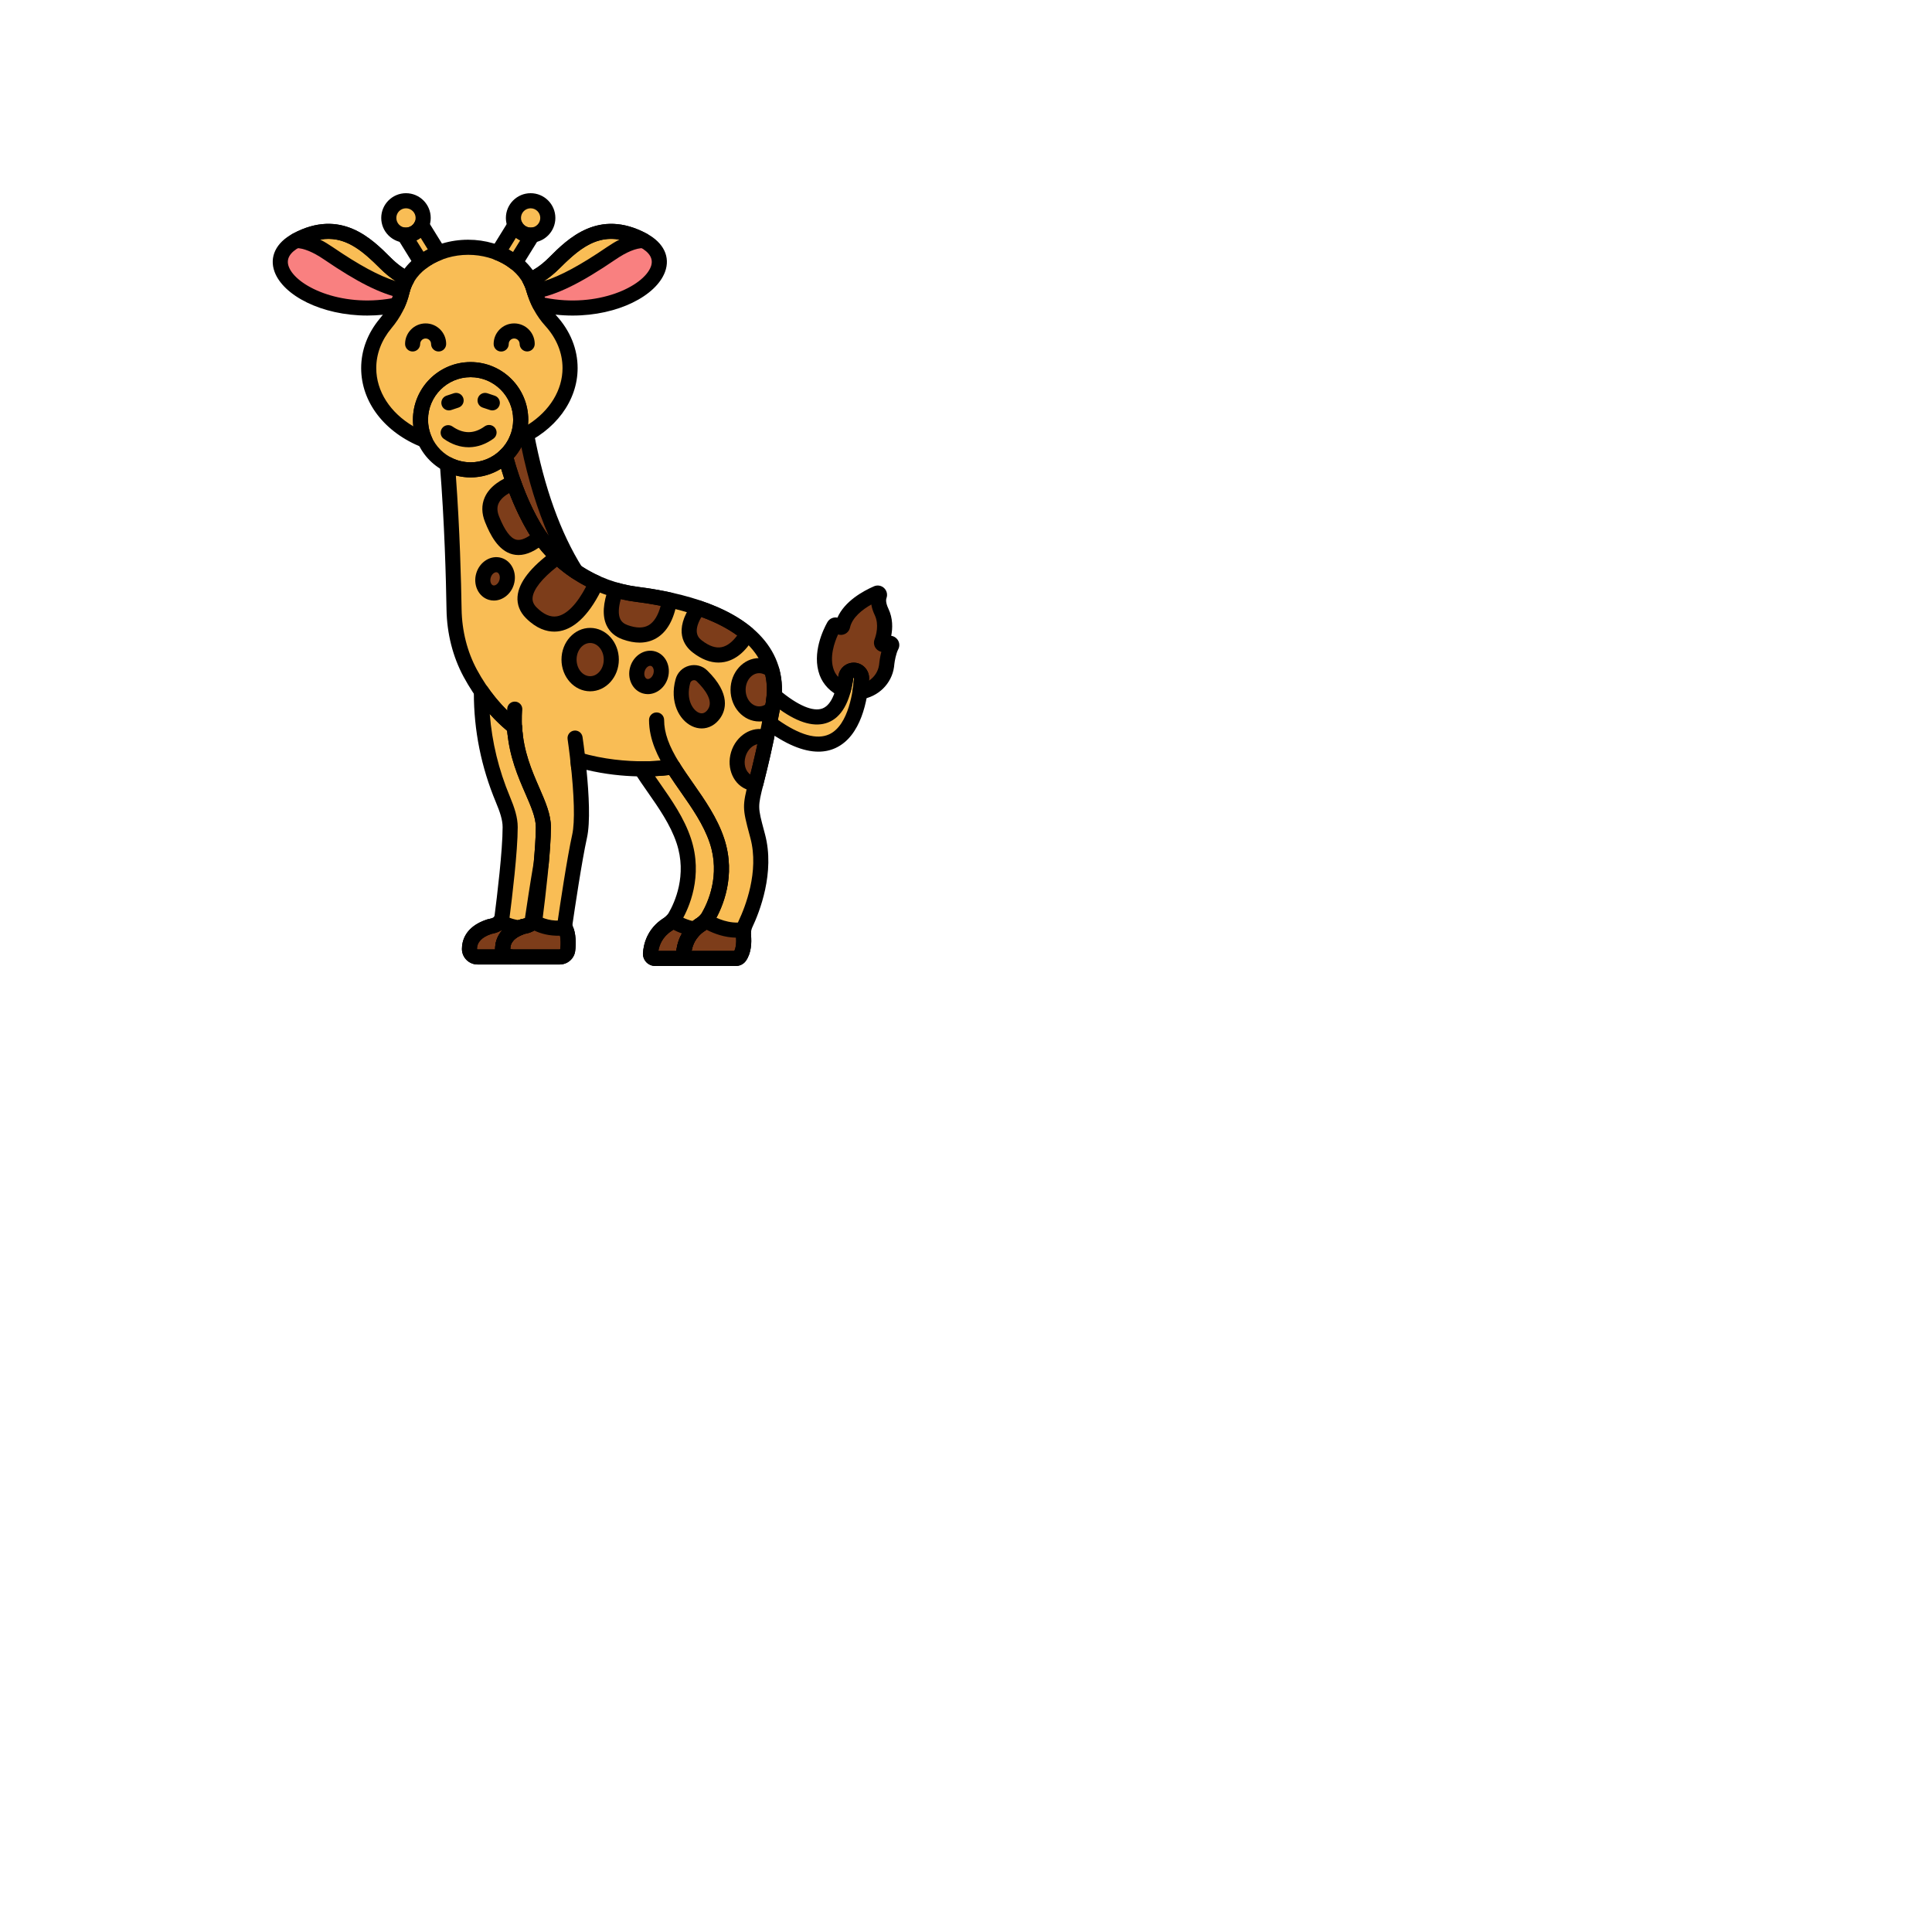
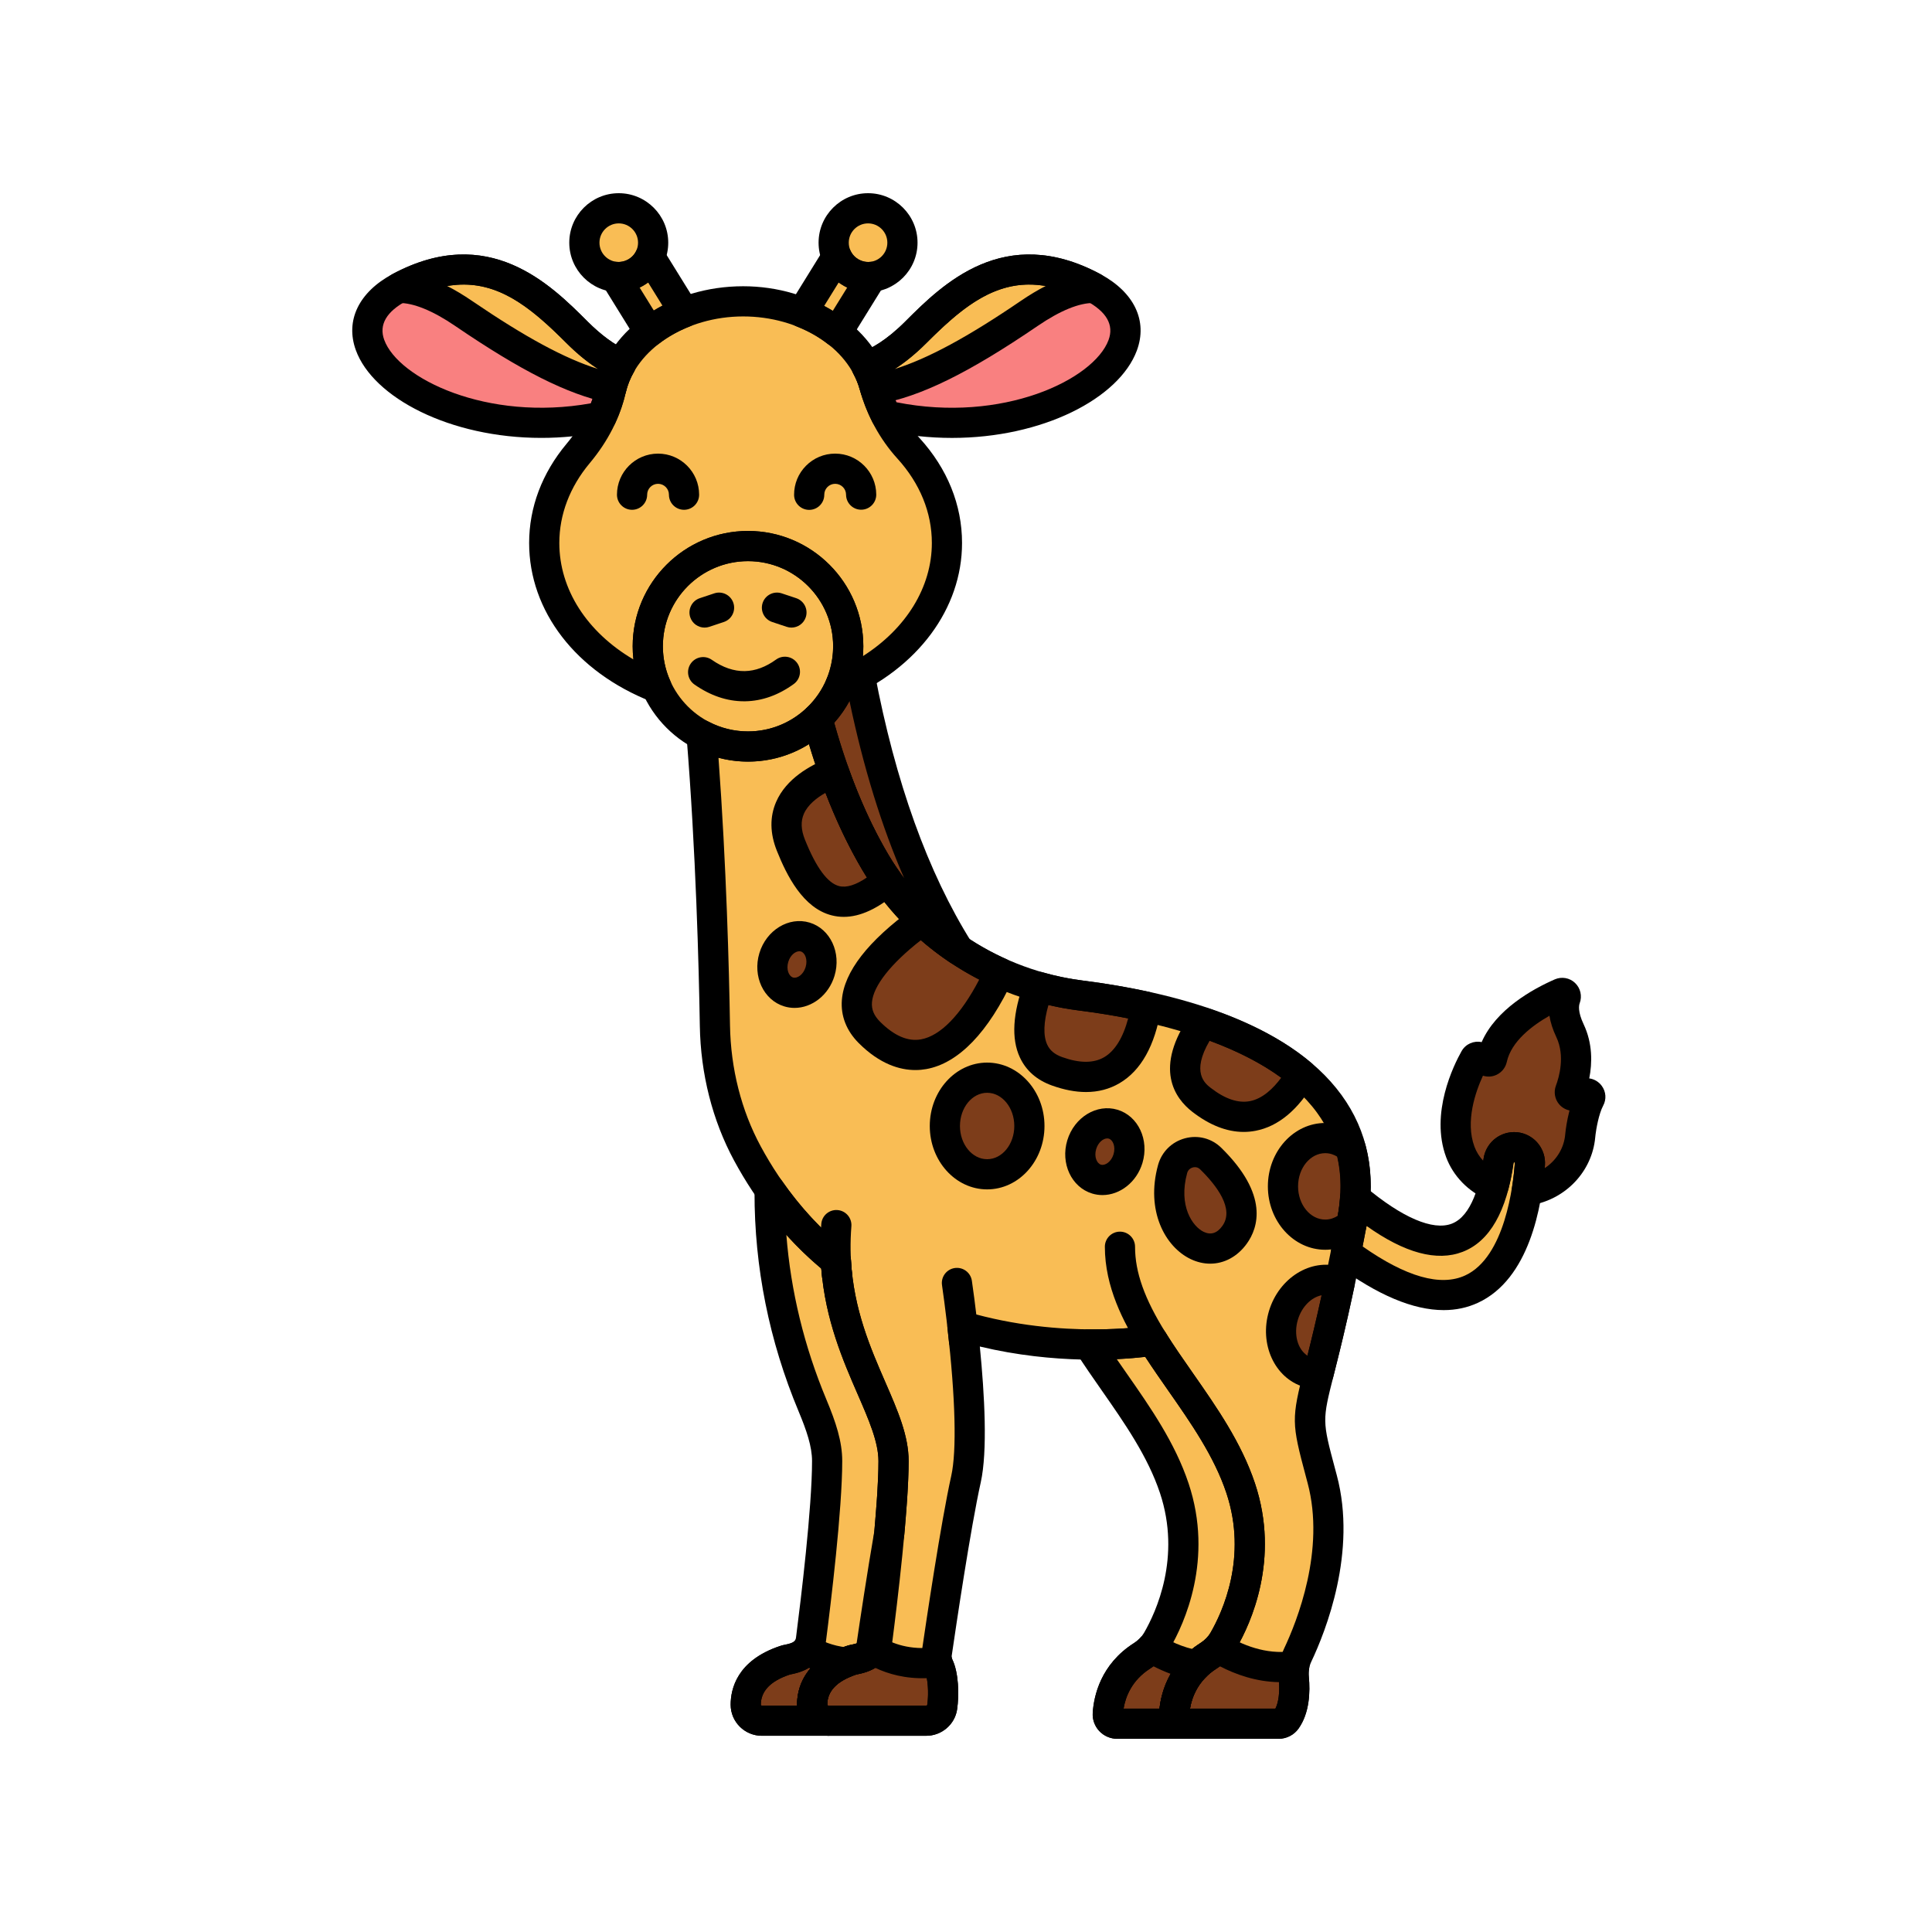
- <svg xmlns="http://www.w3.org/2000/svg" enable-background="new 0 0 512 512" height="100" viewBox="-64 -64 640 640" width="100">
+ <svg xmlns="http://www.w3.org/2000/svg" enable-background="new 0 0 512 512" height="100" viewBox="-32 -32 320 320" width="100">
  <path d="m219.3 158.06c-1.475-.295-2.897.717-3.102 2.208-2.715 19.768-15.036 13.471-23.751 6.142-.082 1.162-.213 2.349-.448 3.59-.373 1.974-.732 3.809-1.077 5.532 25.998 19.222 29.891-6.568 30.474-14.713.096-1.319-.799-2.5-2.096-2.759z" fill="#f9bd55" />
  <path d="m107.211 81.447c.001 0 .001-.001 0 0-.884 2.113-2.199 3.997-3.825 5.56 2.203 8.239 5.281 16.505 9.596 23.816 3.49 5.912 8.245 10.825 13.81 14.542-8.529-13.594-13.495-30.208-16.381-45.495-1.029.568-2.091 1.102-3.2 1.577z" fill="#7d3d1a" />
  <path d="m162.486 251.859c.153-2.344 1.095-6.688 5.683-9.607 1.022-.65 1.885-1.518 2.491-2.566 2.254-3.897 6.684-13.655 2.841-25.186-3.035-9.104-9.753-16.735-14.566-24.457 0 0-4.176.711-10.586.648 4.777 7.502 11.202 14.959 14.152 23.808 3.844 11.531-.586 21.289-2.841 25.186-.606 1.048-1.469 1.916-2.491 2.566-4.588 2.919-5.53 7.263-5.683 9.607-.058.893.663 1.641 1.557 1.641h11c-.895.001-1.615-.747-1.557-1.64z" fill="#f9bd55" />
  <path d="m102.52 250.357c-.004-2.305 1.07-5.553 6.48-7.357.041-.02.104-.038.175-.056.028-.007.063-.015.096-.023.043-.01.09-.02.139-.03.549-.113 1.474-.274 2.299-.787.009-.006.018-.012.028-.018.152-.097.301-.204.443-.327.467-3.208 1.782-12.088 3.113-19.8.318-3.483.707-8.462.707-11.96 0-8.346-8.7-17.743-9.545-33.121-3.95-3.188-7.672-7.1-10.981-11.863l-.001.455c-.019 12.12 2.422 24.114 7.094 35.297 1.394 3.338 2.433 6.347 2.433 9.231 0 7.941-1.892 23.451-2.671 29.5-.42 3.261-3.788 3.239-4.329 3.5-5.41 1.803-6.484 5.052-6.48 7.357.003 1.464 1.202 2.643 2.666 2.643h11c-1.464.002-2.663-1.177-2.666-2.641z" fill="#f9bd55" />
  <circle cx="111.778" cy="8.196" fill="#f9bd55" r="5.696" />
  <circle cx="70.486" cy="8.196" fill="#f9bd55" r="5.696" />
  <path d="m81.351 19.732-5.684-9.182c-.896 1.969-2.877 3.341-5.182 3.341-.195 0-.388-.01-.578-.029l5.648 9.124c1.7-1.32 3.659-2.417 5.796-3.254z" fill="#f9bd55" />
  <path d="m106.678 23.033 5.677-9.171c-.19.019-.383.029-.578.029-2.305 0-4.285-1.372-5.182-3.341l-5.7 9.208c2.138.844 4.091 1.949 5.783 3.275z" fill="#f9bd55" />
  <path d="m147.004 132.888c-14.13-1.778-26.783-9.801-34.022-22.065-4.315-7.309-7.397-15.575-9.6-23.812-2.983 2.865-7.026 4.636-11.489 4.636-2.776 0-5.388-.69-7.687-1.895 1.52 18.689 2.033 37.522 2.206 48.106.121 7.379 1.865 14.676 5.371 21.169 4.106 7.605 9.175 13.416 14.672 17.853.845 15.377 9.545 24.774 9.545 33.12 0 7.941-1.892 23.451-2.671 29.5-.42 3.261-3.788 3.239-4.329 3.5-5.41 1.803-6.484 5.052-6.48 7.357.003 1.464 1.202 2.643 2.666 2.643h16.236c1.305 0 2.443-.941 2.632-2.233.348-2.383.141-5.341-.57-6.825-.314-.654-.422-1.377-.318-2.095.657-4.513 3.114-21.112 4.833-28.847 1.291-5.809.291-17.653-.581-25.325 16.677 4.896 31.515 2.368 31.515 2.368 4.813 7.722 11.531 15.353 14.566 24.457 3.844 11.531-.586 21.289-2.841 25.186-.606 1.048-1.469 1.916-2.491 2.566-4.588 2.919-5.53 7.263-5.683 9.607-.058.893.663 1.641 1.557 1.641h15.729c.499 0 .978-.233 1.267-.64 1.418-1.996 1.439-4.959 1.255-6.9-.123-1.303.075-2.615.635-3.797 2.19-4.62 7.258-17.209 4.071-29.162-4-15-2-6 5-43 5.127-27.09-27.27-34.882-44.994-37.113z" fill="#f9bd55" />
  <g fill="#7d3d1a">
    <path d="m181.039 252.86c1.418-1.996 1.439-4.959 1.255-6.9-.063-.668-.039-1.338.073-1.992-5.224.731-9.861-1.341-12.641-3.03-.459.501-.979.946-1.557 1.314-4.588 2.919-5.53 7.263-5.683 9.607-.058.893.663 1.641 1.557 1.641h15.729c.5 0 .978-.233 1.267-.64z" />
    <path d="m124.054 250.767c.348-2.383.141-5.341-.57-6.825-.099-.206-.169-.42-.227-.636-5.063.67-8.66-.872-10.598-2.07-1.127 1.523-3.24 1.563-3.659 1.765-5.41 1.803-6.484 5.052-6.48 7.357.003 1.464 1.202 2.643 2.666 2.643h16.236c1.306-.001 2.444-.942 2.632-2.234z" />
    <path d="m102.52 250.357c-.004-2.16.94-5.15 5.514-7.002-2.873-.31-5.031-1.289-6.375-2.12-1.131 1.529-3.247 1.566-3.659 1.765-5.41 1.803-6.484 5.052-6.48 7.357.003 1.464 1.202 2.643 2.666 2.643h11c-1.464 0-2.663-1.179-2.666-2.643z" />
    <path d="m162.486 251.859c.127-1.948.807-5.277 3.666-8.023-3.026-.547-5.62-1.801-7.426-2.899-.476.519-1.016.97-1.557 1.314-4.588 2.919-5.53 7.263-5.683 9.607-.058.893.663 1.641 1.557 1.641h11c-.895.001-1.615-.747-1.557-1.64z" />
    <path d="m230.7 149.1-1.986.384c-.45.087-.829-.35-.668-.779.7-1.864 1.855-6.062-.009-9.998-1.227-2.592-1.138-4.323-.732-5.413.189-.507-.289-1.005-.785-.788-3.391 1.482-10.12 5.094-11.387 10.838-.082.373-.477.582-.818.409l-1.28-.648c-.281-.142-.625-.042-.779.232-1.075 1.911-4.725 9.141-2.388 15.45.961 2.595 3.008 4.583 5.515 5.642.325-1.241.603-2.613.816-4.163.205-1.49 1.627-2.503 3.102-2.208 1.297.259 2.191 1.44 2.097 2.759-.083 1.158-.233 2.673-.504 4.363 4.408-.596 8.152-3.963 8.788-8.578.045-.327.083-.665.113-1.014 0 0 .412-3.539 1.54-5.644.233-.432-.151-.938-.635-.844z" />
    <path d="m114.977 113.873c-.699-.989-1.374-1.998-1.995-3.051-2.756-4.669-5.008-9.729-6.851-14.921-3.861 1.501-9.943 5.068-7.131 12.099 3.689 9.224 8.232 12.484 15.977 5.873z" />
    <path d="m133.54 129.097c-4.743-2.132-9.095-5.038-12.857-8.619-6.176 4.481-14.786 12.419-8.682 18.522 7.841 7.842 15.681 2.775 21.539-9.903z" />
    <path d="m183.557 145.957c-4.513-3.805-10.273-6.574-16.225-8.589-3.153 4.472-4.716 9.398-.321 12.8 6.638 5.14 12.34 2.937 16.546-4.211z" />
    <path d="m157.822 134.744c-3.881-.857-7.593-1.45-10.817-1.856-2.379-.299-4.71-.79-6.986-1.434-2.15 5.77-2.74 11.902 3.062 13.987 8.397 3.018 13.228-1.53 14.741-10.697z" />
    <path d="m101.375 123.203c-2.115-.639-4.444.878-5.203 3.389s.34 5.065 2.454 5.704c2.115.639 4.444-.878 5.203-3.389.759-2.51-.34-5.064-2.454-5.704z" />
    <path d="m152.375 154.203c-2.115-.639-4.444.878-5.203 3.389s.34 5.065 2.454 5.704c2.115.639 4.444-.878 5.203-3.389s-.34-5.064-2.454-5.704z" />
    <path d="m189.221 180.218c-3.511-1.062-7.38 1.458-8.641 5.628s.564 8.411 4.075 9.472c.569.172 1.147.241 1.721.233.826-3.275 2.008-7.901 3.528-15.074-.219-.099-.446-.187-.683-.259z" />
    <ellipse cx="131.5" cy="154.5" rx="7" ry="8" />
    <path d="m191.685 158.098c-1.168-.999-2.613-1.598-4.185-1.598-3.866 0-7 3.582-7 8s3.134 8 7 8c1.648 0 3.16-.655 4.356-1.744.048-.253.096-.499.144-.756.847-4.477.652-8.417-.315-11.902z" />
    <path d="m168.533 159.895c-2.063-2.023-5.551-1.047-6.315 1.739-2.819 10.285 5.966 16.907 10.281 10.865 3.069-4.295-.641-9.344-3.966-12.604z" />
  </g>
  <path d="m149.059 15.596c-13.621-7.285-22.321.392-29.369 7.44-3.325 3.325-6.126 4.906-8.158 5.65.54 1.004.977 2.052 1.278 3.146.475 1.728 1.126 3.394 1.932 4.979 27.366 6.19 50.513-12.552 34.317-21.215z" fill="#f98080" />
  <path d="m69.202 32.463c.329-1.454.895-2.836 1.639-4.135-1.931-.856-4.407-2.427-7.272-5.291-7.049-7.049-15.749-14.726-29.369-7.44-16.024 8.571 6.464 27.012 33.448 21.407.667-1.454 1.198-2.968 1.554-4.541z" fill="#f98080" />
  <path d="m149.059 15.596c-13.621-7.285-22.321.392-29.369 7.44-3.325 3.325-6.126 4.906-8.158 5.65.54 1.004.977 2.052 1.278 3.146.06.217.132.43.197.646 7.251-1.279 15.432-5.723 25.48-12.574 4.612-3.145 8.093-4.257 10.731-4.218-.054-.03-.104-.061-.159-.09z" fill="#f9bd55" />
  <path d="m70.842 28.328c-1.931-.856-4.407-2.427-7.272-5.291-7.049-7.049-15.749-14.726-29.369-7.44-.055.029-.104.06-.158.09 2.638-.04 6.119 1.073 10.731 4.218 9.591 6.539 17.479 10.88 24.482 12.374.333-1.388.874-2.708 1.586-3.951z" fill="#f9bd55" />
  <path d="m118.48 42.263c-2.703-2.971-4.606-6.558-5.671-10.431-2.213-8.049-11.28-13.92-21.721-13.92-10.648 0-19.986 6.159-21.886 14.552-.895 3.95-2.853 7.548-5.452 10.656-3.543 4.238-5.61 9.333-5.61 14.815 0 10.506 7.596 19.585 18.63 23.936-.249-.551-.474-1.115-.663-1.697-.525-1.616-.816-3.337-.816-5.128 0-9.169 7.433-16.601 16.601-16.601s16.601 7.433 16.601 16.601c0 1.649-.249 3.239-.696 4.743-.168.566-.361 1.121-.586 1.659 10.487-4.496 17.633-13.329 17.633-23.514.001-5.858-2.362-11.272-6.364-15.671z" fill="#f9bd55" />
  <circle cx="91.893" cy="75.045" fill="#f9bd55" r="16.601" />
  <path d="m158.937 192.544c-.834 0-1.649-.417-2.124-1.178-2.707-4.342-5.813-10.183-5.813-16.866 0-1.381 1.119-2.5 2.5-2.5s2.5 1.119 2.5 2.5c0 4.225 1.56 8.611 5.057 14.221.729 1.171.372 2.713-.8 3.444-.411.256-.868.379-1.32.379z" />
  <path d="m179.772 256h-15.729c-1.121 0-2.203-.468-2.969-1.285-.76-.811-1.155-1.911-1.084-3.017.185-2.809 1.316-8.043 6.837-11.555.377-.24.731-.541 1.055-.894.807-.879 2.123-1.068 3.142-.448 2.581 1.568 6.582 3.31 10.996 2.69.794-.111 1.585.162 2.141.734.555.572.805 1.375.671 2.161-.075.438-.091.888-.048 1.336.235 2.489.13 5.998-1.705 8.583-.754 1.062-1.989 1.695-3.307 1.695zm-14.673-5h14.148c.507-1.005.718-2.554.593-4.382-3.808-.066-7.188-1.282-9.786-2.628-.177.13-.357.254-.542.372-3.066 1.949-4.09 4.701-4.413 6.638z" />
  <path d="m127.674 192.544c-1.265 0-2.35-.956-2.484-2.241-.552-5.313-1.157-9.394-1.163-9.435-.204-1.366.739-2.638 2.104-2.841 1.369-.201 2.638.739 2.841 2.104.025.17.627 4.224 1.191 9.653.143 1.374-.854 2.603-2.228 2.746-.087.01-.174.014-.261.014z" />
  <path d="m106.636 181.723c-1.259 0-2.342-.948-2.482-2.229-.314-2.881-.355-5.833-.122-8.776.109-1.376 1.311-2.402 2.69-2.294 1.376.109 2.403 1.314 2.294 2.69-.209 2.631-.173 5.268.108 7.837.15 1.373-.841 2.607-2.214 2.757-.092.01-.183.015-.274.015z" />
  <path d="m179.772 256h-15.729c-1.121 0-2.203-.468-2.969-1.285-.76-.811-1.155-1.911-1.084-3.017.185-2.809 1.316-8.043 6.837-11.555.704-.448 1.28-1.039 1.668-1.708 1.975-3.412 6.183-12.495 2.633-23.144-2.025-6.077-5.894-11.615-9.634-16.971-1.276-1.827-2.587-3.705-3.808-5.582-4.044.478-14.898 1.281-27.396-1.712.792 8.006 1.302 17.337.15 22.517-1.686 7.585-4.1 23.858-4.8 28.665-.034.229 0 .449.098.655 1.051 2.193 1.146 5.822.789 8.266-.364 2.492-2.559 4.372-5.105 4.372h-16.236c-2.844 0-5.161-2.305-5.166-5.139-.004-2.604 1.044-7.315 8.101-9.703.308-.121.607-.181.92-.244 1.533-.307 1.729-.611 1.809-1.234.797-6.189 2.65-21.423 2.65-29.181 0-3.158-1.597-6.826-3.445-11.073-2.392-5.495-5.345-12.277-6.022-20.804-5.803-4.871-10.661-10.891-14.45-17.91-3.58-6.631-5.541-14.348-5.67-22.316-.16-9.771-.658-28.993-2.198-47.944-.074-.908.352-1.785 1.112-2.288.76-.502 1.734-.552 2.54-.129 2.038 1.067 4.234 1.609 6.527 1.609 3.648 0 7.114-1.398 9.758-3.938.639-.612 1.554-.84 2.404-.605.852.238 1.515.908 1.743 1.762 2.39 8.938 5.532 16.74 9.338 23.187 6.71 11.367 18.74 19.164 32.181 20.856 14.601 1.837 33.893 6.619 42.878 18.959 4.347 5.971 5.781 13.069 4.262 21.098-2.493 13.182-4.33 20.453-5.545 25.264-1.914 7.58-1.914 7.58.232 15.609l.272 1.019c3.382 12.682-1.83 25.818-4.228 30.877-.35.738-.49 1.6-.405 2.492.235 2.488.13 5.997-1.706 8.583-.753 1.059-1.988 1.692-3.306 1.692zm-14.673-5h14.148c.545-1.082.748-2.793.558-4.805-.169-1.788.131-3.553.866-5.104 2.161-4.561 6.869-16.365 3.913-27.448l-.271-1.016c-2.413-9.024-2.42-9.533-.25-18.124 1.2-4.753 3.015-11.935 5.48-24.969 1.27-6.712.16-12.346-3.393-17.225-8.352-11.471-28.308-15.539-39.46-16.942-14.965-1.884-28.371-10.585-35.862-23.275-3.512-5.95-6.48-12.946-8.843-20.839-3.007 1.882-6.484 2.891-10.094 2.891-1.648 0-3.295-.218-4.888-.641 1.312 17.761 1.757 35.159 1.907 44.311.117 7.17 1.871 14.094 5.071 20.023 3.656 6.773 8.381 12.524 14.042 17.095.551.445.887 1.102.926 1.808.448 8.151 3.232 14.547 5.688 20.189 2.072 4.759 3.861 8.869 3.861 13.068 0 8.047-1.882 23.534-2.691 29.819-.381 2.956-2.327 4.806-5.786 5.498-.067.014-.127.025-.18.036-.018.006-.035.012-.052.018-3.169 1.057-4.774 2.732-4.771 4.981 0 .08.076.147.166.147h16.236c.084 0 .152-.056.158-.094.307-2.101.061-4.524-.351-5.384-.528-1.102-.714-2.324-.538-3.536.707-4.85 3.145-21.276 4.867-29.029.921-4.145.699-12.846-.625-24.5-.095-.833.234-1.657.875-2.196s1.51-.72 2.313-.485c15.939 4.68 30.25 2.327 30.392 2.303 1-.171 2.005.28 2.542 1.142 1.384 2.221 2.915 4.414 4.537 6.736 3.944 5.648 8.022 11.488 10.278 18.252 4.191 12.577-.736 23.231-3.049 27.229-.788 1.362-1.934 2.546-3.312 3.423-3.061 1.954-4.085 4.706-4.408 6.643zm-55.015-5.748c-.001 0-.002.001-.003.001.002 0 .002 0 .003-.001z" />
  <path d="m121.422 255.5h-16.236c-2.844 0-5.161-2.305-5.166-5.139-.004-2.603 1.045-7.315 8.1-9.703.305-.12.602-.18.912-.243.495-.101 1.323-.269 1.618-.667.773-1.044 2.218-1.324 3.325-.639 1.764 1.091 4.749 2.276 8.954 1.718 1.252-.165 2.422.622 2.745 1.838.018.066.034.133.064.196 1.051 2.194 1.146 5.824.79 8.268-.364 2.492-2.559 4.371-5.106 4.371zm2.632-4.732h.01zm-14.207-5.416c-.019.007-.037.013-.056.02-3.169 1.057-4.774 2.732-4.771 4.981 0 .08.076.147.166.147h16.236c.084 0 .152-.056.158-.094.228-1.563.15-3.305-.074-4.448-3.577.12-6.425-.708-8.527-1.707-1.144.697-2.325.937-2.954 1.064-.065.014-.126.026-.178.037zm.238-.1c-.057.027-.115.053-.173.076.069-.026.127-.053.173-.076z" />
  <path d="m105.186 255.5h-11c-2.844 0-5.161-2.305-5.166-5.139-.004-2.604 1.045-7.315 8.102-9.704.304-.119.598-.178.907-.24.495-.1 1.323-.266 1.622-.669.773-1.045 2.22-1.324 3.325-.639 1.059.655 2.842 1.492 5.327 1.761 1.14.123 2.05 1.005 2.208 2.14s-.476 2.233-1.538 2.663c-2.663 1.078-3.956 2.608-3.952 4.68 0 .08.076.147.166.147 1.381 0 2.5 1.119 2.5 2.5s-1.12 2.5-2.501 2.5zm-6.347-10.145c-.016.006-.032.011-.048.017-3.169 1.057-4.774 2.732-4.771 4.981 0 .08.076.147.166.147h5.836c-.001-.046-.002-.092-.002-.139-.003-1.528.364-3.864 2.205-6.004-.08-.036-.159-.072-.236-.108-1.152.706-2.344.944-2.976 1.072-.065.012-.123.023-.174.034zm.245-.102c-.001 0-.002.001-.004.001.002 0 .003-.001.004-.001z" />
  <path d="m164.043 256h-11c-1.121 0-2.203-.468-2.969-1.285-.76-.811-1.155-1.911-1.084-3.017.185-2.809 1.316-8.043 6.837-11.555.704-.448 1.28-1.039 1.668-1.708 1.975-3.412 6.183-12.495 2.633-23.144-2.026-6.08-5.895-11.621-9.636-16.979-1.434-2.053-2.915-4.176-4.253-6.277-.493-.773-.522-1.754-.077-2.556.444-.801 1.312-1.312 2.21-1.287 6.074.056 10.104-.607 10.146-.613.992-.169 2.002.282 2.539 1.143 1.384 2.221 2.915 4.414 4.537 6.736 3.944 5.648 8.022 11.488 10.278 18.252 4.191 12.577-.736 23.231-3.049 27.229-.788 1.362-1.934 2.546-3.312 3.423-3.181 2.024-4.164 4.913-4.446 6.856.872.391 1.479 1.266 1.479 2.282-.001 1.381-1.12 2.5-2.501 2.5zm-9.944-5h5.953c.325-2.914 1.684-7.618 6.775-10.857.704-.448 1.28-1.039 1.668-1.708 1.975-3.412 6.183-12.495 2.633-23.144-2.025-6.077-5.894-11.615-9.634-16.971-1.276-1.828-2.588-3.706-3.809-5.585-1.101.128-2.709.28-4.722.374.53.769 1.073 1.546 1.628 2.341 3.945 5.65 8.024 11.493 10.28 18.26 4.191 12.577-.736 23.231-3.049 27.229-.788 1.362-1.934 2.546-3.312 3.423-3.064 1.949-4.088 4.701-4.411 6.638z" />
  <path d="m164.043 256h-11c-1.121 0-2.203-.468-2.969-1.285-.76-.811-1.155-1.911-1.084-3.017.185-2.809 1.316-8.043 6.837-11.555.366-.233.741-.55 1.055-.893.806-.88 2.122-1.069 3.142-.449 1.483.901 3.827 2.079 6.573 2.575.925.167 1.678.838 1.949 1.738s.016 1.875-.662 2.526c-1.93 1.853-2.597 4.065-2.818 5.578.871.391 1.478 1.266 1.478 2.282-.001 1.381-1.12 2.5-2.501 2.5zm-9.944-5h5.954c.17-1.503.638-3.611 1.858-5.751-1.057-.391-2.016-.829-2.855-1.262-.179.132-.36.257-.544.374-3.066 1.95-4.09 4.702-4.413 6.639z" />
  <path d="m105.186 255.5h-11c-2.844 0-5.161-2.305-5.166-5.139-.004-2.604 1.044-7.315 8.101-9.703.308-.121.607-.181.921-.244 1.533-.307 1.728-.611 1.808-1.234.797-6.189 2.65-21.423 2.65-29.181 0-2.412-.896-5.049-2.24-8.267-4.855-11.622-7.307-23.823-7.288-36.266l.001-.456c.002-1.092.713-2.056 1.755-2.381 1.045-.327 2.176.063 2.798.959 3.013 4.336 6.545 8.153 10.498 11.344.551.444.887 1.102.926 1.808.448 8.151 3.232 14.547 5.688 20.189 2.072 4.759 3.861 8.869 3.861 13.068 0 3.566-.39 8.595-.717 12.187-.006.066-.015.133-.026.198-1.319 7.641-2.61 16.347-3.103 19.735-.086.591-.381 1.131-.831 1.524-.228.199-.472.38-.746.554-1.196.744-2.4.988-3.047 1.119l-.114.023-.003-.012c.067-.025.126-.053.174-.076-.057.027-.115.053-.174.076l-.641-2.407.521 2.446c.039-.01.077-.022.112-.036-.037.015-.075.028-.113.041-3.169 1.057-4.774 2.732-4.771 4.981 0 .08.076.147.166.147 1.381 0 2.5 1.119 2.5 2.5s-1.119 2.503-2.5 2.503zm-6.343-10.146c-.017.006-.035.012-.052.018-3.169 1.057-4.774 2.732-4.771 4.981 0 .08.076.147.166.147h5.836c-.001-.046-.002-.092-.002-.139-.004-2.604 1.045-7.318 8.107-9.706.164-.063.313-.104.434-.135.02-.005.136-.033.156-.038.015-.003.169-.036.185-.04l.135-.027c.25-.051.556-.113.843-.208.582-3.958 1.744-11.679 2.933-18.575.316-3.48.688-8.288.688-11.633 0-3.158-1.597-6.826-3.445-11.073-2.392-5.495-5.345-12.278-6.022-20.804-2.042-1.715-3.976-3.584-5.79-5.595.733 9.331 2.955 18.478 6.63 27.276 1.577 3.773 2.626 6.951 2.626 10.195 0 8.047-1.882 23.534-2.691 29.819-.381 2.956-2.327 4.806-5.786 5.498-.067.016-.127.027-.18.039zm.241-.102c-.001 0-.002.001-.003.002.001-.001.002-.001.003-.002z" />
  <path d="m207.122 184.995c-5.053 0-10.975-2.491-17.685-7.453-.779-.576-1.155-1.551-.965-2.501.343-1.714.699-3.541 1.071-5.506.192-1.02.322-2.069.409-3.302.066-.938.653-1.759 1.52-2.126.863-.366 1.864-.217 2.584.389 6.169 5.188 11.285 7.381 14.407 6.182 3.3-1.271 4.681-6.548 5.258-10.751.19-1.389.956-2.654 2.101-3.469s2.587-1.126 3.969-.85c2.521.504 4.284 2.821 4.1 5.39-.488 6.827-2.583 18.867-11.12 22.796-1.741.801-3.625 1.201-5.649 1.201zm-13.434-10.552c7.216 5.062 12.93 6.68 16.992 4.809 6.611-3.043 7.966-15.015 8.224-18.612.004-.064-.034-.117-.094-.129-.015-.004-.047-.009-.089.02-1.153 8.131-3.984 13.089-8.462 14.813-4.27 1.645-9.611.2-15.915-4.292-.223 1.179-.442 2.307-.656 3.391z" />
  <path d="m220.894 167.683c-.669 0-1.315-.269-1.789-.754-.553-.566-.805-1.36-.68-2.141.219-1.365.38-2.76.479-4.147.004-.064-.034-.117-.094-.129 0 0-.136.096-.136.097-.217 1.576-.502 3.033-.873 4.455-.184.702-.663 1.29-1.314 1.611s-1.411.342-2.078.06c-3.213-1.358-5.723-3.938-6.886-7.077-2.695-7.278 1.273-15.269 2.554-17.544.675-1.205 2.035-1.784 3.332-1.505 2.365-5.418 8.429-8.782 12.108-10.391 1.14-.497 2.455-.269 3.355.582.912.864 1.216 2.187.773 3.371-.131.352-.331 1.396.65 3.468 1.514 3.199 1.432 6.454.935 8.978.815.108 1.562.542 2.072 1.235.712.967.802 2.224.233 3.281-.736 1.374-1.166 3.954-1.259 4.749-.026.319-.069.699-.12 1.066-.764 5.542-5.258 9.948-10.93 10.715-.109.012-.221.02-.332.02zm-2.098-12.173c.332 0 .665.032.995.098 2.521.505 4.284 2.822 4.1 5.39-.011.16-.023.319-.036.479 1.794-1.177 3.053-3.053 3.351-5.214.039-.286.072-.583.1-.889.033-.295.217-1.778.653-3.448-.662-.141-1.271-.497-1.722-1.03-.719-.852-.922-2.028-.531-3.07.517-1.375 1.557-4.914.072-8.049-.588-1.243-.969-2.423-1.142-3.535-2.861 1.627-6.311 4.237-7.062 7.641-.212.95-.831 1.728-1.702 2.139-.714.338-1.512.385-2.249.144-1.204 2.612-2.962 7.566-1.41 11.754.319.864.82 1.66 1.461 2.346.016-.112.032-.225.048-.339.19-1.389.956-2.654 2.101-3.469.87-.62 1.916-.948 2.973-.948zm12.378-3.955-.004.001c.001-.001.003-.001.004-.001z" />
  <path d="m126.792 127.865c-.481 0-.965-.138-1.388-.421-6.039-4.034-10.943-9.198-14.574-15.351-4.032-6.83-7.349-15.053-9.858-24.441-.235-.879.026-1.817.683-2.448 1.416-1.36 2.51-2.949 3.252-4.723.25-.599.724-1.077 1.321-1.333.958-.41 1.931-.891 2.975-1.468.703-.388 1.548-.416 2.273-.074.726.341 1.244 1.01 1.393 1.798 3.416 18.092 8.813 33.108 16.042 44.631.626.999.47 2.3-.375 3.122-.482.468-1.111.708-1.744.708zm-20.62-40.149c2.343 8.383 5.356 15.724 8.963 21.835.81 1.372 1.689 2.688 2.639 3.948-3.748-8.606-6.783-18.434-9.069-29.388-.698 1.292-1.545 2.498-2.533 3.605z" />
  <path d="m111.778 16.392c-4.519 0-8.196-3.677-8.196-8.196s3.677-8.196 8.196-8.196 8.195 3.677 8.195 8.196-3.676 8.196-8.195 8.196zm0-11.392c-1.762 0-3.196 1.434-3.196 3.196s1.434 3.196 3.196 3.196 3.195-1.434 3.195-3.196-1.433-3.196-3.195-3.196z" />
  <path d="m70.485 16.392c-4.519 0-8.195-3.677-8.195-8.196s3.676-8.196 8.195-8.196 8.196 3.677 8.196 8.196-3.677 8.196-8.196 8.196zm0-11.392c-1.762 0-3.195 1.434-3.195 3.196s1.434 3.196 3.195 3.196c1.762 0 3.196-1.434 3.196-3.196s-1.433-3.196-3.196-3.196z" />
  <path d="m75.556 25.486c-.147 0-.296-.013-.443-.04-.698-.125-1.31-.542-1.683-1.145l-5.648-9.124c-.501-.809-.499-1.833.005-2.64s1.417-1.262 2.37-1.163c1.322.13 2.669-.619 3.235-1.86.382-.84 1.196-1.401 2.117-1.459.925-.058 1.799.395 2.284 1.179l5.684 9.182c.391.631.481 1.402.246 2.106-.234.704-.769 1.268-1.46 1.538-1.926.754-3.667 1.73-5.174 2.9-.442.344-.982.526-1.533.526zm-1.618-9.862 2.364 3.819c.464-.282.941-.551 1.43-.807l-2.384-3.851c-.44.325-.913.607-1.41.839z" />
  <path d="m106.678 25.533c-.555 0-1.099-.185-1.542-.532-1.502-1.178-3.238-2.159-5.158-2.917-.689-.271-1.222-.835-1.455-1.538s-.143-1.473.248-2.103l5.7-9.208c.485-.784 1.358-1.245 2.284-1.179.921.059 1.734.62 2.117 1.459.565 1.242 1.903 1.998 3.236 1.86.948-.093 1.865.357 2.369 1.164s.506 1.831.005 2.64l-5.678 9.171c-.374.604-.988 1.021-1.688 1.146-.146.025-.292.037-.438.037zm-2.168-6.864c.488.257.963.528 1.427.812l2.388-3.857c-.497-.232-.97-.514-1.411-.839z" />
  <path d="m91.223 84.155c-2.803 0-5.558-.933-8.192-2.773-1.132-.791-1.408-2.35-.617-3.481.792-1.133 2.35-1.408 3.481-.617 1.825 1.275 3.666 1.904 5.473 1.871 1.729-.033 3.468-.675 5.168-1.908 1.118-.81 2.681-.561 3.492.557.81 1.118.561 2.681-.557 3.492-2.544 1.843-5.238 2.805-8.008 2.858-.08 0-.16.001-.24.001z" />
  <path d="m99.088 71.95c-.262 0-.529-.042-.791-.129l-2.398-.799c-1.31-.437-2.018-1.852-1.581-3.162s1.854-2.016 3.162-1.581l2.398.799c1.31.437 2.018 1.852 1.581 3.162-.349 1.047-1.325 1.71-2.371 1.71z" />
  <path d="m84.698 71.95c-1.047 0-2.022-.663-2.371-1.71-.437-1.31.271-2.726 1.581-3.162l2.398-.799c1.309-.437 2.725.271 3.162 1.581s-.271 2.726-1.581 3.162l-2.398.799c-.262.087-.529.129-.791.129z" />
  <path d="m102.026 52.452c-1.377 0-2.496-1.114-2.5-2.492-.006-1.817.696-3.528 1.977-4.818s2.988-2.003 4.805-2.008h.023c3.741 0 6.791 3.038 6.803 6.782.004 1.381-1.111 2.504-2.492 2.508-.003 0-.006 0-.008 0-1.377 0-2.496-1.114-2.5-2.492-.003-.993-.812-1.798-1.804-1.798-.002 0-.004 0-.006 0-.482.001-.935.19-1.274.532-.34.342-.526.795-.524 1.277.004 1.381-1.111 2.504-2.492 2.508-.003.001-.006.001-.008.001z" />
  <path d="m81.297 52.438c-1.381 0-2.5-1.119-2.5-2.5 0-.995-.81-1.804-1.804-1.804s-1.804.809-1.804 1.804c0 1.381-1.119 2.5-2.5 2.5s-2.5-1.119-2.5-2.5c0-3.751 3.052-6.804 6.804-6.804s6.804 3.052 6.804 6.804c0 1.38-1.119 2.5-2.5 2.5z" />
  <path d="m107.755 119.861c-.66 0-1.309-.079-1.949-.237-4.823-1.19-7.519-6.674-9.128-10.695-1.161-2.902-1.202-5.634-.121-8.121 1.671-3.847 5.636-6.059 8.668-7.236.629-.245 1.332-.224 1.946.057.615.282 1.089.8 1.315 1.437 1.906 5.369 4.143 10.243 6.648 14.487.518.878 1.117 1.793 1.884 2.88.746 1.055.564 2.505-.419 3.343-3.205 2.736-6.119 4.085-8.844 4.085zm-3.026-20.545c-1.446.818-2.929 1.974-3.585 3.484-.536 1.234-.478 2.631.178 4.271 1.854 4.635 3.766 7.226 5.683 7.699 1.212.298 2.75-.185 4.588-1.438-.272-.424-.524-.833-.764-1.238-2.257-3.824-4.304-8.113-6.1-12.778z" />
  <path d="m119.619 145.233c-2.55 0-5.867-.946-9.386-4.466-2.036-2.036-3.002-4.506-2.793-7.144.369-4.665 4.331-9.768 11.775-15.169.975-.708 2.318-.619 3.191.213 3.546 3.375 7.637 6.117 12.158 8.149.609.273 1.083.779 1.317 1.405.233.625.208 1.318-.072 1.924-4.073 8.814-9.051 13.977-14.395 14.929-.541.097-1.143.159-1.795.159zm.912-21.513c-4.965 3.876-7.892 7.575-8.107 10.297-.094 1.183.333 2.204 1.344 3.215 2.324 2.324 4.603 3.309 6.77 2.92 3.224-.574 6.607-4.061 9.65-9.895-3.489-1.792-6.723-3.981-9.657-6.537z" />
  <path d="m173.993 155.482c-2.792 0-5.646-1.117-8.513-3.336-2.809-2.175-6.567-7.173-.191-16.218.639-.905 1.796-1.281 2.845-.928 6.991 2.367 12.723 5.41 17.034 9.045.932.786 1.161 2.128.543 3.179-2.727 4.634-6.005 7.349-9.742 8.068-.655.127-1.314.19-1.976.19zm-5.638-15.1c-3.1 5.265-.749 7.086.186 7.811 2.36 1.827 4.539 2.566 6.483 2.191 2.103-.405 3.863-2.093 5.184-3.878-3.203-2.345-7.175-4.397-11.853-6.124z" />
  <path d="m147.871 148.874c-1.75 0-3.632-.36-5.638-1.081-2.51-.902-4.298-2.47-5.315-4.662-1.442-3.107-1.188-7.33.757-12.55.454-1.22 1.774-1.885 3.023-1.533 2.223.629 4.449 1.086 6.618 1.36 3.796.478 7.511 1.115 11.044 1.895 1.297.287 2.144 1.538 1.928 2.848-.997 6.046-3.305 10.17-6.859 12.259-1.661.975-3.52 1.464-5.558 1.464zm-6.216-14.416c-.812 2.847-.886 5.094-.202 6.568.446.961 1.231 1.616 2.472 2.062 2.879 1.035 5.224 1.037 6.971.01 1.775-1.043 3.127-3.242 3.965-6.419-2.646-.521-5.384-.96-8.169-1.311-1.66-.209-3.346-.514-5.037-.91z" />
  <path d="m99.601 134.941c-.566 0-1.136-.081-1.699-.251-3.431-1.037-5.281-4.994-4.125-8.821 1.157-3.827 4.889-6.096 8.32-5.059 3.43 1.038 5.28 4.995 4.124 8.821-.966 3.199-3.734 5.31-6.62 5.31zm.79-9.382c-.658 0-1.489.642-1.827 1.757-.384 1.269.106 2.383.785 2.588.681.208 1.704-.45 2.087-1.72.383-1.269-.106-2.382-.785-2.588-.083-.025-.17-.037-.26-.037z" />
  <path d="m150.6 165.941c-.565 0-1.136-.081-1.697-.251-3.431-1.037-5.281-4.994-4.125-8.821 1.158-3.826 4.89-6.099 8.32-5.059h.001c3.43 1.038 5.279 4.995 4.124 8.821-.969 3.199-3.737 5.31-6.623 5.31zm.792-9.382c-.658 0-1.49.642-1.828 1.757-.383 1.269.106 2.382.785 2.587.673.205 1.703-.45 2.088-1.72.383-1.268-.106-2.381-.784-2.587-.084-.025-.171-.037-.261-.037z" />
  <path d="m186.297 198.052c-.822 0-1.617-.114-2.364-.34-4.825-1.459-7.402-7.107-5.744-12.589 1.658-5.483 6.935-8.753 11.757-7.297.001 0 .002 0 .003.001.339.103.666.229.982.371 1.073.482 1.665 1.648 1.421 2.799-1.46 6.891-2.601 11.409-3.434 14.708l-.116.459c-.277 1.099-1.259 1.874-2.392 1.889-.038-.001-.076-.001-.113-.001zm.608-15.515c-1.687.324-3.277 1.87-3.932 4.033-.743 2.459-.036 4.925 1.583 5.974.64-2.557 1.422-5.773 2.349-10.007z" />
  <path d="m131.5 165c-5.238 0-9.5-4.71-9.5-10.5s4.262-10.5 9.5-10.5 9.5 4.71 9.5 10.5-4.262 10.5-9.5 10.5zm0-16c-2.481 0-4.5 2.467-4.5 5.5s2.019 5.5 4.5 5.5 4.5-2.467 4.5-5.5-2.019-5.5-4.5-5.5z" />
  <path d="m187.5 175c-5.238 0-9.5-4.71-9.5-10.5s4.262-10.5 9.5-10.5c2.12 0 4.129.76 5.81 2.198.378.323.651.752.784 1.231 1.115 4.023 1.237 8.408.362 13.035l-.146.766c-.102.529-.372 1.01-.771 1.373-1.695 1.546-3.84 2.397-6.039 2.397zm0-16c-2.481 0-4.5 2.467-4.5 5.5s2.019 5.5 4.5 5.5c.848 0 1.545-.288 2.074-.63.641-3.491.608-6.779-.092-9.793-.511-.314-1.18-.577-1.982-.577z" />
  <path d="m168.445 177.303c-1.066 0-2.155-.246-3.219-.751-4.26-2.025-7.489-8.027-5.419-15.578.599-2.184 2.263-3.84 4.452-4.432 2.172-.585 4.423 0 6.023 1.569 7.966 7.811 6.083 13.279 4.251 15.843-1.558 2.183-3.765 3.349-6.088 3.349zm-2.523-15.983c-.141 0-.265.023-.357.048-.221.06-.755.27-.935.927-1.49 5.437.893 8.86 2.744 9.741 1.184.562 2.223.229 3.092-.99 1.998-2.797-.9-6.637-3.683-9.366-.289-.283-.603-.36-.861-.36z" />
  <path d="m125.678 40.533c-3.722 0-7.588-.401-11.488-1.284-.725-.164-1.34-.643-1.677-1.306-.89-1.751-1.602-3.584-2.114-5.449-.237-.864-.597-1.747-1.068-2.624-.344-.639-.393-1.395-.135-2.072.258-.678.797-1.21 1.478-1.459 1.568-.574 4.099-1.92 7.25-5.07 6.131-6.131 16.394-16.394 32.315-7.877 5.629 3.011 7.892 7.753 6.052 12.687-2.952 7.916-15.603 14.454-30.613 14.454zm-9.213-5.911c17.563 3.512 32.696-3.733 35.141-10.291.937-2.511-.317-4.708-3.725-6.531-11.703-6.259-18.889-.531-26.422 7.003-2.221 2.221-4.443 3.936-6.634 5.124.15.414.283.829.396 1.242.321 1.171.738 2.328 1.244 3.453z" />
  <path d="m57.659 40.529c-15.105 0-27.861-6.652-30.723-14.54-1.777-4.899.498-9.609 6.085-12.598 15.922-8.517 26.185 1.745 32.316 7.877 2.247 2.246 4.439 3.852 6.518 4.773.647.287 1.142.834 1.362 1.507.221.672.146 1.407-.206 2.021-.648 1.132-1.109 2.292-1.37 3.445v.001c-.38 1.68-.959 3.373-1.721 5.03-.332.722-.986 1.243-1.764 1.405-3.56.74-7.089 1.079-10.497 1.079zm-12.864-25.4c-2.822 0-5.917.799-9.416 2.671-3.387 1.812-4.646 3.993-3.743 6.483 2.313 6.376 17.009 13.605 34.232 10.517.378-.964.678-1.932.896-2.891.189-.838.45-1.672.779-2.496-1.905-1.153-3.828-2.696-5.742-4.61-5.28-5.28-10.392-9.674-17.006-9.674zm24.408 17.334h.01z" />
  <path d="m113.005 34.978c-1.084 0-2.069-.708-2.392-1.779l-.065-.208c-.052-.164-.103-.329-.149-.495-.238-.866-.597-1.749-1.069-2.626-.344-.639-.393-1.395-.135-2.072.258-.678.797-1.21 1.478-1.459 1.568-.574 4.099-1.92 7.25-5.07 6.131-6.131 16.394-16.394 32.315-7.877.001 0 .001 0 .002.001l.165.093c.983.571 1.491 1.753 1.188 2.849s-1.295 1.872-2.412 1.851c-2.424-.042-5.603 1.272-9.286 3.784-11.517 7.853-19.429 11.732-26.454 12.971-.146.024-.292.037-.436.037zm25.46-19.849c-6.615 0-11.726 4.393-17.006 9.674-1.761 1.761-3.523 3.204-5.27 4.318 5.508-1.722 12.142-5.32 20.89-11.284 1.435-.978 2.804-1.799 4.115-2.466-.939-.163-1.847-.242-2.729-.242z" />
  <path d="m69.258 34.778c-.173 0-.349-.018-.524-.056-6.798-1.451-14.385-5.265-25.368-12.753-3.684-2.511-6.909-3.82-9.285-3.784-1.152.039-2.158-.748-2.453-1.855-.295-1.108.2-2.275 1.203-2.831l.198-.111c15.916-8.514 26.178 1.75 32.309 7.881 2.247 2.246 4.439 3.852 6.518 4.773.647.287 1.142.834 1.362 1.507.221.673.146 1.407-.206 2.021-.609 1.064-1.055 2.172-1.326 3.293-.276 1.143-1.297 1.915-2.428 1.915zm-27.192-19.406c1.312.667 2.681 1.488 4.116 2.466 8.786 5.99 15.379 9.563 20.884 11.279-1.748-1.116-3.51-2.559-5.264-4.313-5.986-5.986-11.752-10.827-19.736-9.432z" />
  <path d="m76.771 84.37c-.308 0-.619-.057-.917-.174-12.468-4.917-20.213-14.979-20.213-26.262 0-5.896 2.141-11.574 6.192-16.418 2.508-3 4.167-6.231 4.932-9.604 2.165-9.561 12.395-16.5 24.324-16.5 11.473 0 21.622 6.627 24.131 15.758.979 3.558 2.745 6.812 5.109 9.411 4.589 5.045 7.015 11.045 7.015 17.353 0 10.857-7.337 20.747-19.148 25.811-.937.402-2.022.194-2.746-.522-.723-.717-.939-1.802-.545-2.741.18-.431.342-.891.496-1.407.393-1.32.592-2.675.592-4.029 0-7.775-6.326-14.102-14.102-14.102s-14.099 6.326-14.099 14.101c0 1.473.233 2.938.694 4.355.151.464.335.935.563 1.438.42.927.235 2.017-.466 2.754-.482.507-1.141.778-1.812.778zm14.318-63.959c-9.46 0-17.821 5.418-19.448 12.604-.941 4.155-2.951 8.094-5.972 11.707-3.289 3.934-5.028 8.502-5.028 13.211 0 7.701 4.593 14.766 12.276 19.292-.084-.723-.126-1.451-.126-2.181 0-10.533 8.569-19.102 19.101-19.102 10.533 0 19.102 8.569 19.102 19.102 0 .545-.024 1.09-.071 1.633 7.152-4.553 11.421-11.409 11.421-18.744 0-5.042-1.976-9.879-5.713-13.989-2.891-3.178-5.046-7.137-6.232-11.451-1.924-7-10.045-12.082-19.31-12.082z" />
  <path d="m91.893 94.146c-10.532 0-19.101-8.569-19.101-19.101 0-10.533 8.569-19.102 19.101-19.102 10.533 0 19.102 8.569 19.102 19.102-.001 10.532-8.57 19.101-19.102 19.101zm0-33.203c-7.775 0-14.101 6.326-14.101 14.102s6.326 14.101 14.101 14.101 14.102-6.326 14.102-14.101-6.327-14.102-14.102-14.102z" />
</svg>
